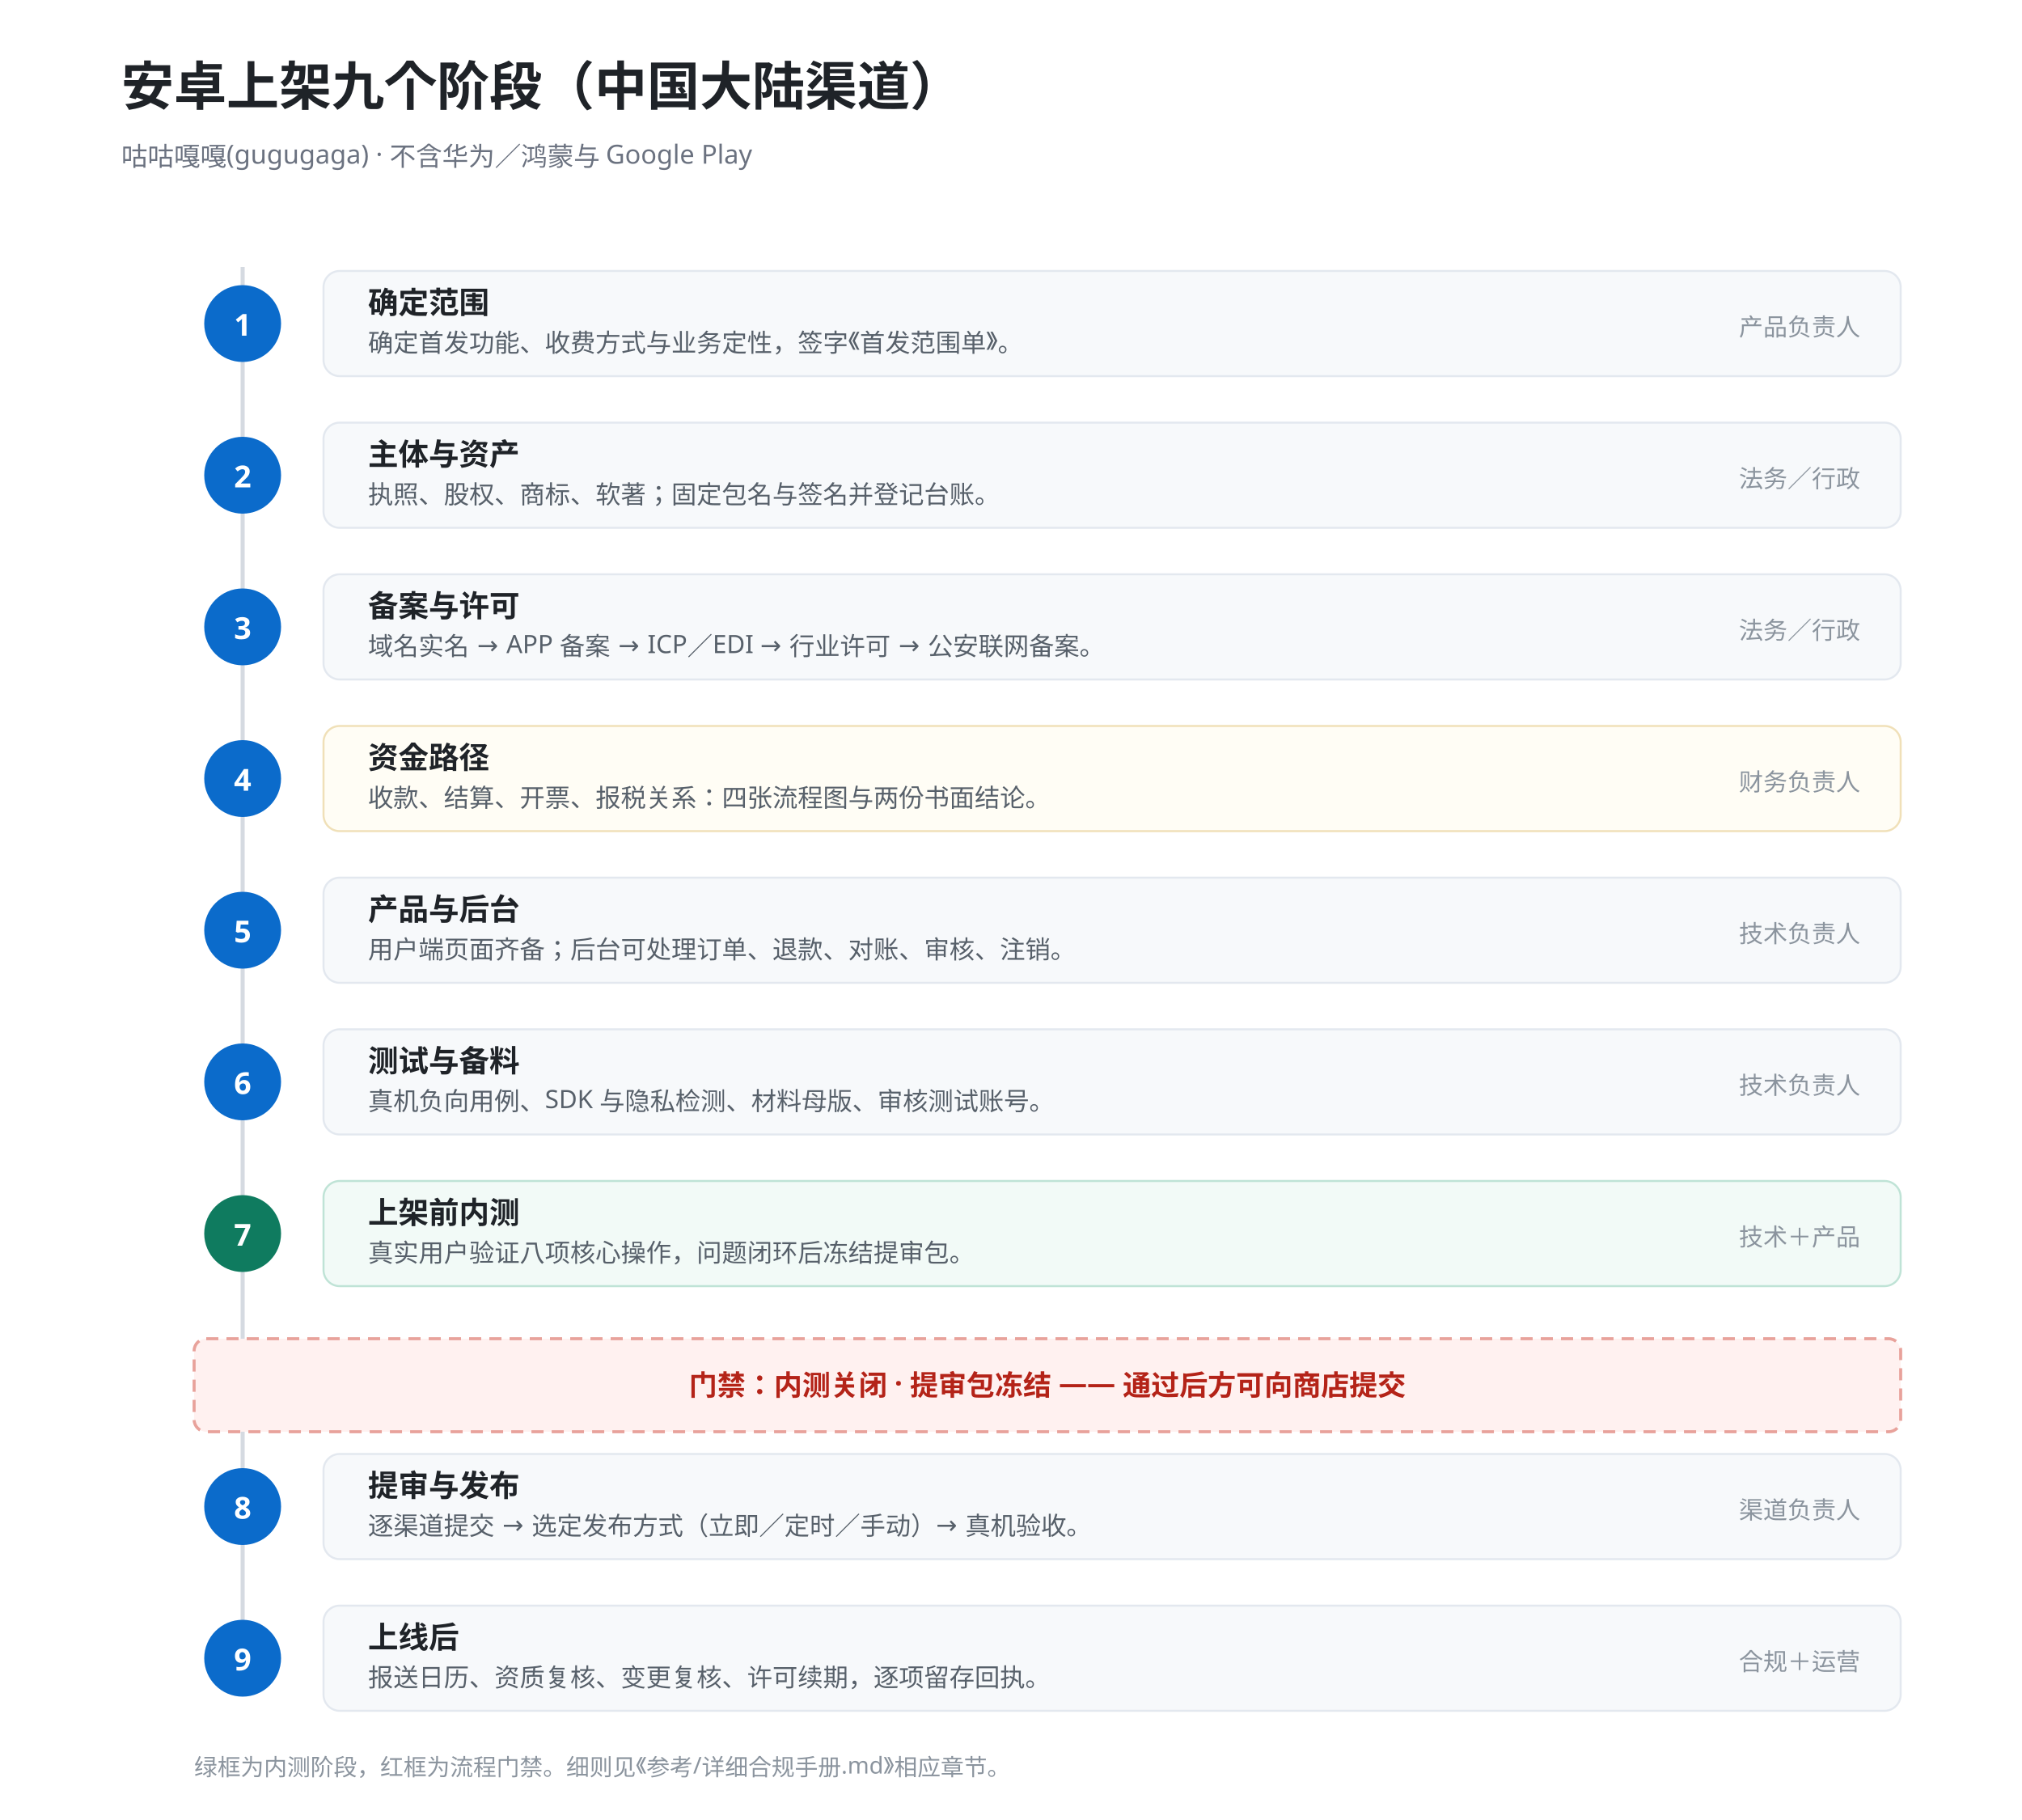
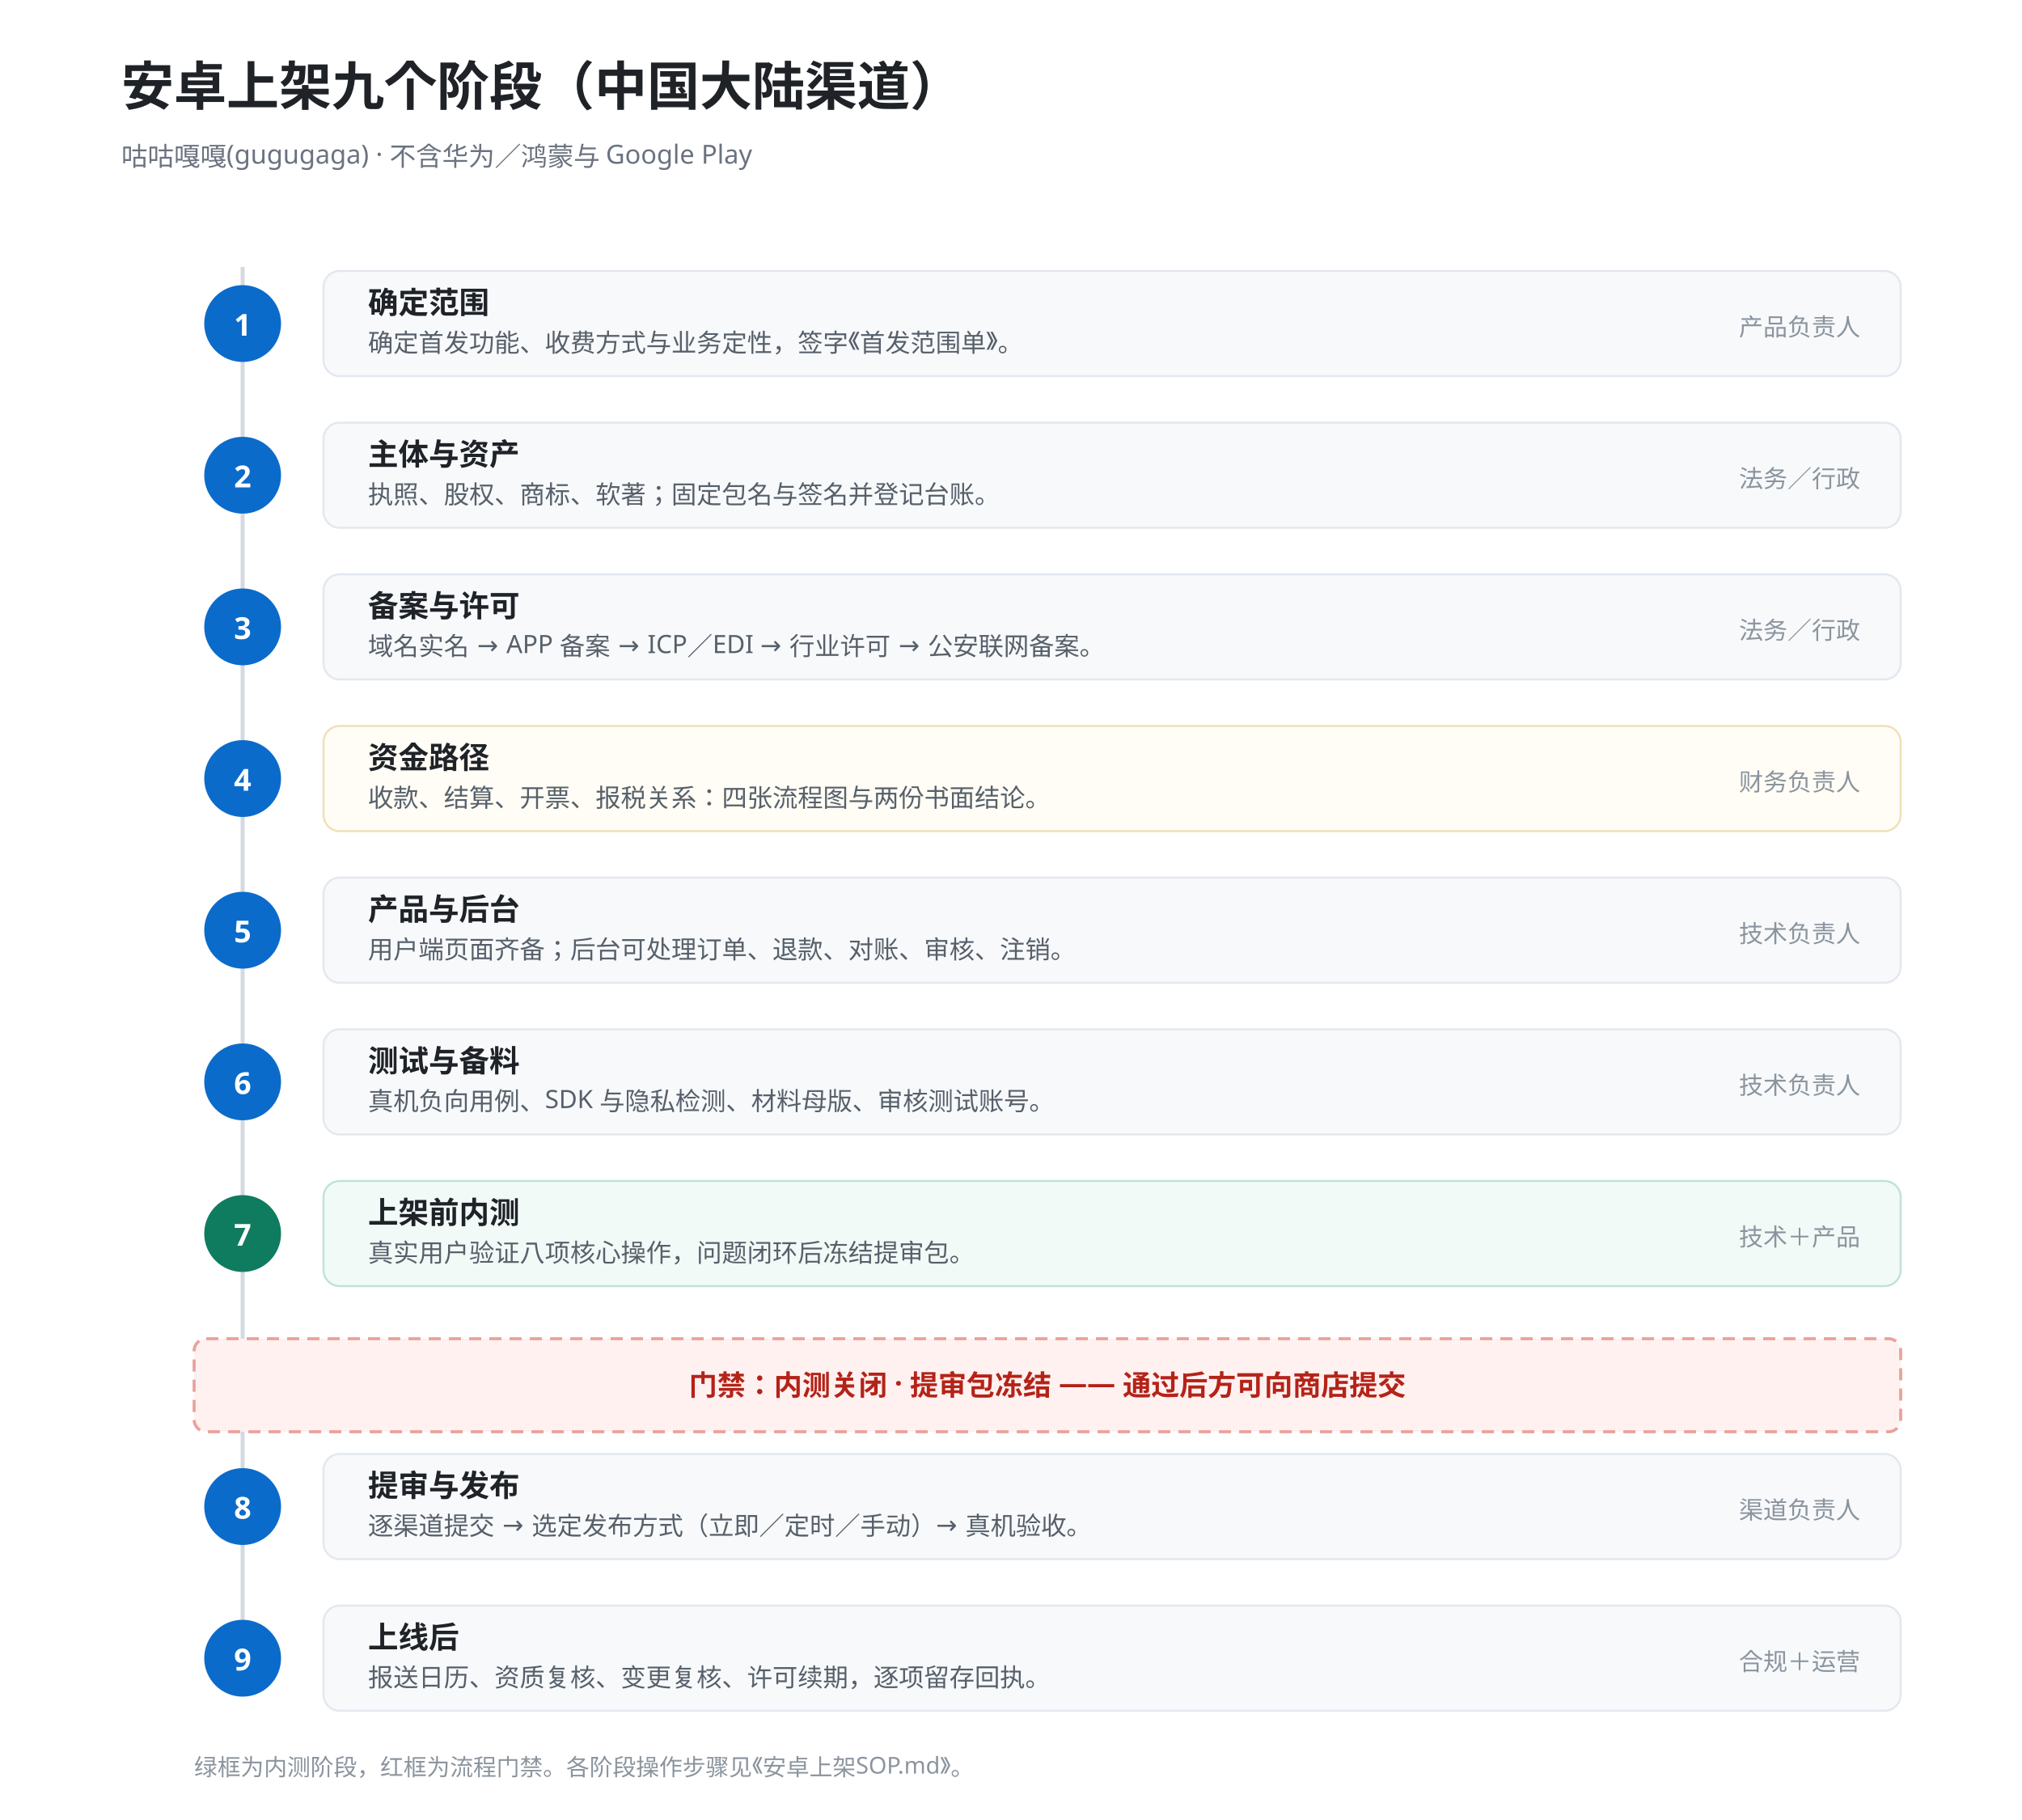
<svg xmlns="http://www.w3.org/2000/svg" width="1000" height="900" viewBox="0 0 1000 900" font-family="Microsoft YaHei, PingFang SC, Noto Sans SC, sans-serif">
  <rect x="0" y="0" width="1000" height="900" fill="#ffffff" />
  <text x="60" y="52" font-size="26" font-weight="700" fill="#1f2328">安卓上架九个阶段（中国大陆渠道）</text>
  <text x="60" y="82" font-size="13" fill="#6b7280">咕咕嘎嘎(gugugaga) · 不含华为／鸿蒙与 Google Play</text>
  <line x1="120" y1="132" x2="120" y2="838" stroke="#d5dae1" stroke-width="2" />
  <circle cx="120" cy="160" r="19" fill="#0b6bcb" />
  <text x="120" y="166" font-size="15" font-weight="700" fill="#ffffff" text-anchor="middle">1</text>
  <rect x="160" y="134" width="780" height="52" rx="8" fill="#f7f9fb" stroke="#e3e8ef" />
  <text x="182" y="155" font-size="15" font-weight="700" fill="#1f2328">确定范围</text>
  <text x="182" y="174" font-size="12.5" fill="#57606a">确定首发功能、收费方式与业务定性，签字《首发范围单》。</text>
  <text x="920" y="166" font-size="12" fill="#8b949e" text-anchor="end">产品负责人</text>
  <circle cx="120" cy="235" r="19" fill="#0b6bcb" />
  <text x="120" y="241" font-size="15" font-weight="700" fill="#ffffff" text-anchor="middle">2</text>
  <rect x="160" y="209" width="780" height="52" rx="8" fill="#f7f9fb" stroke="#e3e8ef" />
  <text x="182" y="230" font-size="15" font-weight="700" fill="#1f2328">主体与资产</text>
  <text x="182" y="249" font-size="12.5" fill="#57606a">执照、股权、商标、软著；固定包名与签名并登记台账。</text>
  <text x="920" y="241" font-size="12" fill="#8b949e" text-anchor="end">法务／行政</text>
  <circle cx="120" cy="310" r="19" fill="#0b6bcb" />
  <text x="120" y="316" font-size="15" font-weight="700" fill="#ffffff" text-anchor="middle">3</text>
  <rect x="160" y="284" width="780" height="52" rx="8" fill="#f7f9fb" stroke="#e3e8ef" />
  <text x="182" y="305" font-size="15" font-weight="700" fill="#1f2328">备案与许可</text>
  <text x="182" y="324" font-size="12.5" fill="#57606a">域名实名 → APP 备案 → ICP／EDI → 行业许可 → 公安联网备案。</text>
  <text x="920" y="316" font-size="12" fill="#8b949e" text-anchor="end">法务／行政</text>
  <circle cx="120" cy="385" r="19" fill="#0b6bcb" />
  <text x="120" y="391" font-size="15" font-weight="700" fill="#ffffff" text-anchor="middle">4</text>
  <rect x="160" y="359" width="780" height="52" rx="8" fill="#fffdf5" stroke="#f0e0b8" />
  <text x="182" y="380" font-size="15" font-weight="700" fill="#1f2328">资金路径</text>
  <text x="182" y="399" font-size="12.5" fill="#57606a">收款、结算、开票、报税关系：四张流程图与两份书面结论。</text>
  <text x="920" y="391" font-size="12" fill="#8b949e" text-anchor="end">财务负责人</text>
  <circle cx="120" cy="460" r="19" fill="#0b6bcb" />
  <text x="120" y="466" font-size="15" font-weight="700" fill="#ffffff" text-anchor="middle">5</text>
  <rect x="160" y="434" width="780" height="52" rx="8" fill="#f7f9fb" stroke="#e3e8ef" />
  <text x="182" y="455" font-size="15" font-weight="700" fill="#1f2328">产品与后台</text>
  <text x="182" y="474" font-size="12.5" fill="#57606a">用户端页面齐备；后台可处理订单、退款、对账、审核、注销。</text>
  <text x="920" y="466" font-size="12" fill="#8b949e" text-anchor="end">技术负责人</text>
  <circle cx="120" cy="535" r="19" fill="#0b6bcb" />
  <text x="120" y="541" font-size="15" font-weight="700" fill="#ffffff" text-anchor="middle">6</text>
  <rect x="160" y="509" width="780" height="52" rx="8" fill="#f7f9fb" stroke="#e3e8ef" />
  <text x="182" y="530" font-size="15" font-weight="700" fill="#1f2328">测试与备料</text>
  <text x="182" y="549" font-size="12.5" fill="#57606a">真机负向用例、SDK 与隐私检测、材料母版、审核测试账号。</text>
  <text x="920" y="541" font-size="12" fill="#8b949e" text-anchor="end">技术负责人</text>
  <circle cx="120" cy="610" r="19" fill="#0f7b5f" />
  <text x="120" y="616" font-size="15" font-weight="700" fill="#ffffff" text-anchor="middle">7</text>
  <rect x="160" y="584" width="780" height="52" rx="8" fill="#f2faf7" stroke="#bfe3d6" />
  <text x="182" y="605" font-size="15" font-weight="700" fill="#1f2328">上架前内测</text>
  <text x="182" y="624" font-size="12.5" fill="#57606a">真实用户验证八项核心操作，问题闭环后冻结提审包。</text>
  <text x="920" y="616" font-size="12" fill="#8b949e" text-anchor="end">技术＋产品</text>
  <rect x="96" y="662" width="844" height="46" rx="6" fill="#fff1f0" stroke="#e8a29b" stroke-width="1.5" stroke-dasharray="6 4" />
  <text x="518" y="690" font-size="14" font-weight="700" fill="#b42318" text-anchor="middle">门禁：内测关闭 · 提审包冻结 —— 通过后方可向商店提交</text>
  <circle cx="120" cy="745" r="19" fill="#0b6bcb" />
  <text x="120" y="751" font-size="15" font-weight="700" fill="#ffffff" text-anchor="middle">8</text>
  <rect x="160" y="719" width="780" height="52" rx="8" fill="#f7f9fb" stroke="#e3e8ef" />
  <text x="182" y="740" font-size="15" font-weight="700" fill="#1f2328">提审与发布</text>
  <text x="182" y="759" font-size="12.5" fill="#57606a">逐渠道提交 → 选定发布方式（立即／定时／手动）→ 真机验收。</text>
  <text x="920" y="751" font-size="12" fill="#8b949e" text-anchor="end">渠道负责人</text>
  <circle cx="120" cy="820" r="19" fill="#0b6bcb" />
  <text x="120" y="826" font-size="15" font-weight="700" fill="#ffffff" text-anchor="middle">9</text>
  <rect x="160" y="794" width="780" height="52" rx="8" fill="#f7f9fb" stroke="#e3e8ef" />
  <text x="182" y="815" font-size="15" font-weight="700" fill="#1f2328">上线后</text>
  <text x="182" y="834" font-size="12.5" fill="#57606a">报送日历、资质复核、变更复核、许可续期，逐项留存回执。</text>
  <text x="920" y="826" font-size="12" fill="#8b949e" text-anchor="end">合规＋运营</text>
-   <text x="96" y="878" font-size="11.5" fill="#8b949e">绿框为内测阶段，红框为流程门禁。细则见《参考/详细合规手册.md》相应章节。</text>
+   <text x="96" y="878" font-size="11.5" fill="#8b949e">绿框为内测阶段，红框为流程门禁。各阶段操作步骤见《安卓上架SOP.md》。</text>
</svg>
